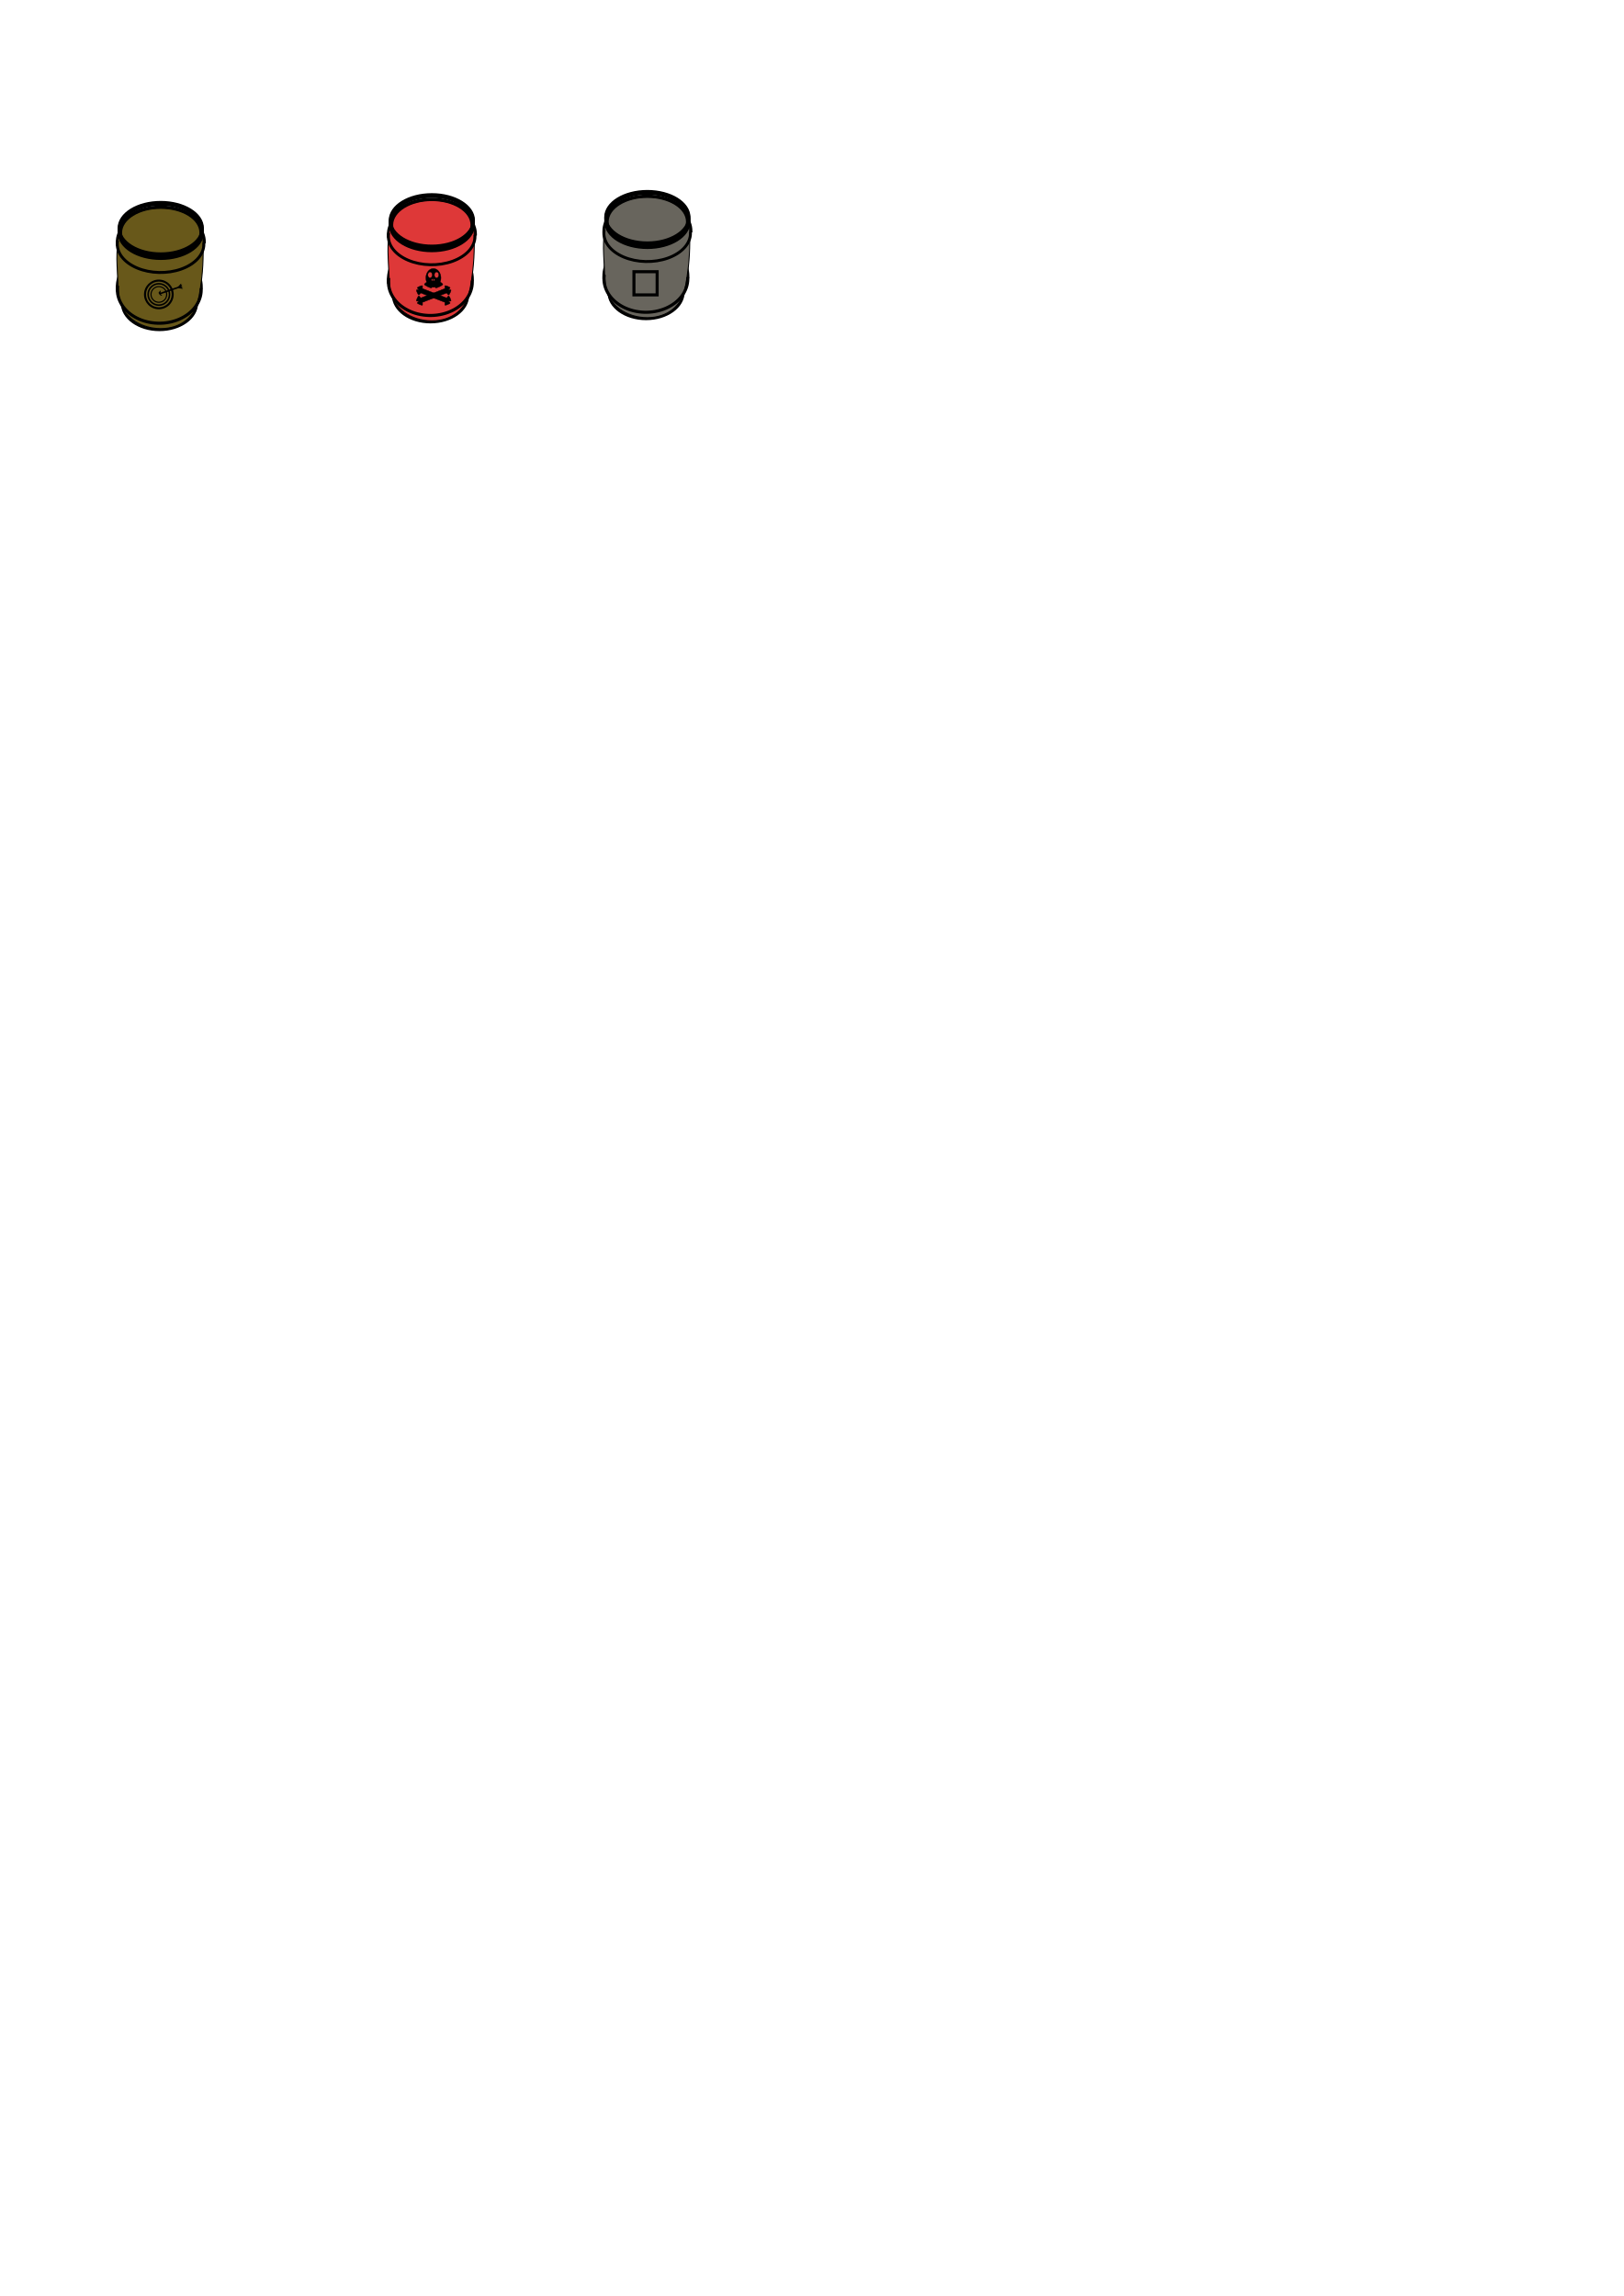
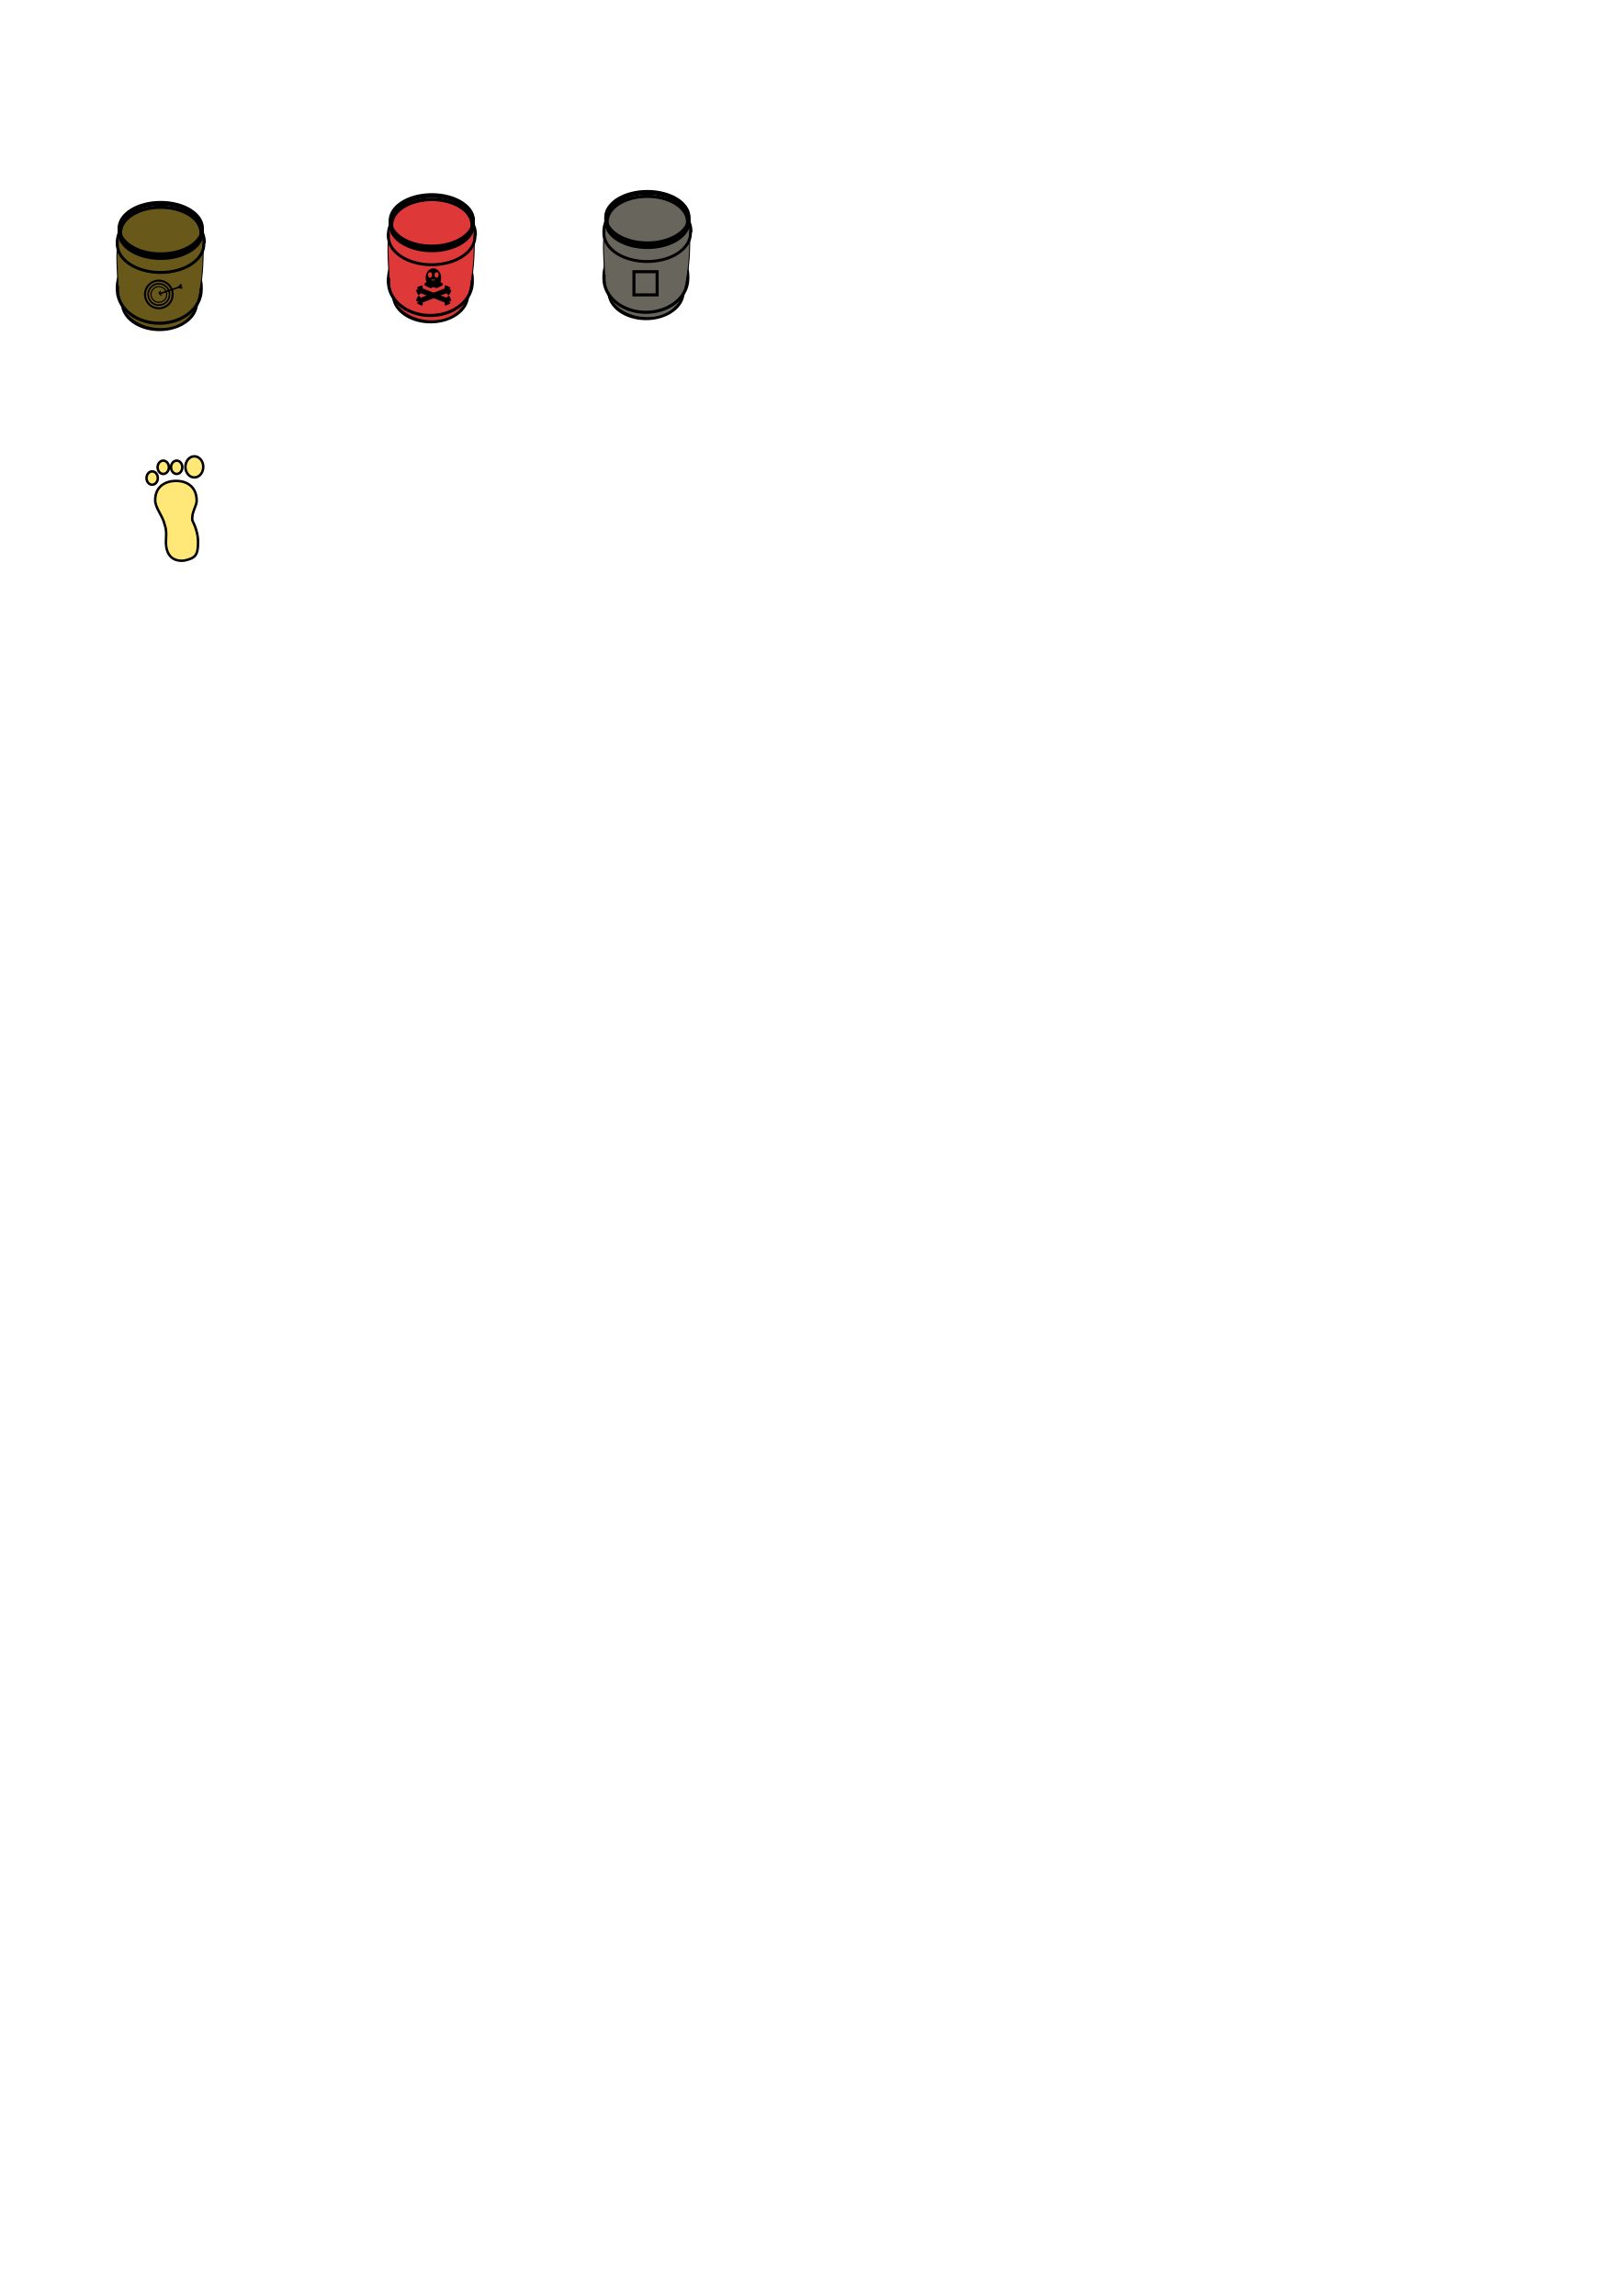
<svg xmlns="http://www.w3.org/2000/svg" width="210mm" height="297mm" viewBox="0 0 210 297" version="1.1" id="svg12677">
  <defs id="defs12671" />
  <g id="layer1">
    <path style="font-variation-settings:normal;opacity:1;vector-effect:none;fill:none;fill-opacity:1;stroke:#000000;stroke-width:0.391;stroke-linecap:square;stroke-linejoin:miter;stroke-miterlimit:4;stroke-dasharray:none;stroke-dashoffset:0;stroke-opacity:1;stop-color:#000000;stop-opacity:1" id="path13321" d="m 26.421,-31.28 a 5.621,3.983 0 0 1 -2.933,3.498 5.621,3.983 0 0 1 -5.738,-0.152 5.621,3.983 0 0 1 -2.555,-3.644" transform="scale(1,-1)" />
    <path style="font-variation-settings:normal;opacity:1;vector-effect:none;fill:none;fill-opacity:1;stroke:#000000;stroke-width:0.417;stroke-linecap:square;stroke-linejoin:miter;stroke-miterlimit:4;stroke-dasharray:none;stroke-dashoffset:0;stroke-opacity:1;stop-color:#000000;stop-opacity:1" id="path13319" d="m 26.016,-37.141 a 5.415,4.71 0 0 1 -2.825,4.136 5.415,4.71 0 0 1 -5.528,-0.18 5.415,4.71 0 0 1 -2.461,-4.309" transform="scale(1,-1)" />
    <ellipse style="font-variation-settings:normal;opacity:1;vector-effect:none;fill:none;fill-opacity:1;stroke:#000000;stroke-width:0.387;stroke-linecap:butt;stroke-linejoin:miter;stroke-miterlimit:4;stroke-dasharray:none;stroke-dashoffset:0;stroke-opacity:1;stop-color:#000000;stop-opacity:1" id="path13298" cx="20.622" cy="39.198" rx="4.803" ry="3.441" />
    <path id="path13240" style="font-variation-settings:normal;opacity:1;vector-effect:none;fill:#68581a;fill-opacity:1;stroke:#000000;stroke-width:0.126;stroke-linecap:butt;stroke-linejoin:miter;stroke-miterlimit:4;stroke-dasharray:none;stroke-dashoffset:0;stroke-opacity:1;stop-color:#000000;stop-opacity:1" d="m 18.806,29.964 -0.005,0.033 -3.177,0.026 H 15.387 c 0,0 -0.365,2.135 -0.247,4.328 0.109,2.02 0.146,3.961 0.306,4.268 0.328,2.218 2.622,3.886 5.344,3.886 2.688,-2.34e-4 4.494,-1.628 4.862,-3.813 0.069,-0.129 0.46,-2.215 0.575,-4.341 0.119,-2.194 -0.009,-4.328 -0.009,-4.328 h -0.237 l -3.177,-0.026 -0.005,-0.033 -1.996,0.017 z" />
    <ellipse style="fill:#000000;fill-opacity:1;stroke:#000000;stroke-width:0.032;stroke-miterlimit:4;stroke-dasharray:none;stroke-opacity:1;stop-color:#000000" id="ellipse13242" cx="20.79" cy="30.104" rx="5.383" ry="3.329" />
    <ellipse style="font-variation-settings:normal;opacity:1;vector-effect:none;fill:#68581a;fill-opacity:1;stroke:none;stroke-width:0.142;stroke-linecap:butt;stroke-linejoin:miter;stroke-miterlimit:4;stroke-dasharray:none;stroke-dashoffset:0;stroke-opacity:1;stop-color:#000000;stop-opacity:1" id="ellipse13267" cx="20.79" cy="30.104" rx="5" ry="3.092" />
    <ellipse style="fill:none;fill-opacity:1;stroke:#000000;stroke-width:0.387;stroke-miterlimit:4;stroke-dasharray:none;stroke-opacity:1;stop-color:#000000" id="ellipse13292" cx="20.79" cy="30.104" rx="5.383" ry="3.329" />
    <ellipse style="fill:none;fill-opacity:1;stroke:#000000;stroke-width:0.387;stroke-miterlimit:4;stroke-dasharray:none;stroke-opacity:1;stop-color:#000000" id="ellipse13294" cx="20.79" cy="29.749" rx="5.383" ry="3.329" />
    <ellipse style="fill:none;fill-opacity:1;stroke:#000000;stroke-width:0.387;stroke-miterlimit:4;stroke-dasharray:none;stroke-opacity:1;stop-color:#000000" id="ellipse13296" cx="20.79" cy="29.512" rx="5.383" ry="3.329" />
    <path style="font-variation-settings:normal;opacity:1;vector-effect:none;fill:none;fill-opacity:1;stroke:#000000;stroke-width:0.4;stroke-linecap:square;stroke-linejoin:miter;stroke-miterlimit:4;stroke-dasharray:none;stroke-dashoffset:0;stroke-opacity:1;stop-color:#000000;stop-opacity:1" id="path13317" d="m 26.022,37.485 a 5.421,4.327 0 0 1 -2.828,3.8 5.421,4.327 0 0 1 -5.534,-0.166 5.421,4.327 0 0 1 -2.464,-3.958" />
    <path style="font-variation-settings:normal;opacity:1;vector-effect:none;fill:none;fill-opacity:1;stroke:#000000;stroke-width:0.375;stroke-linecap:square;stroke-linejoin:miter;stroke-miterlimit:4;stroke-dasharray:none;stroke-dashoffset:0;stroke-opacity:1;stop-color:#000000;stop-opacity:1" id="path13323" d="m 26.37,31.58 a 5.602,3.67 0 0 1 -2.923,3.223 5.602,3.67 0 0 1 -5.718,-0.14 5.602,3.67 0 0 1 -2.546,-3.357" />
    <g id="g4672" transform="matrix(0.07490912,0,0,0.07490912,0.6633244,40.22817)">
      <g id="g4495-4" transform="translate(-0.5159247,-20.10833)">
        <circle style="font-variation-settings:normal;opacity:1;vector-effect:none;fill:#000000;fill-opacity:1;stroke:none;stroke-width:0.506;stroke-linecap:butt;stroke-linejoin:miter;stroke-miterlimit:4;stroke-dasharray:none;stroke-dashoffset:0;stroke-opacity:1;stop-color:#000000;stop-opacity:1" id="path4417-0" cx="265.906" cy="-8.467" r="25.628" />
        <circle style="font-variation-settings:normal;opacity:1;vector-effect:none;fill:#68581a;fill-opacity:1;stroke:none;stroke-width:0.438;stroke-linecap:butt;stroke-linejoin:miter;stroke-miterlimit:4;stroke-dasharray:none;stroke-dashoffset:0;stroke-opacity:1;stop-color:#000000;stop-opacity:1" id="circle4419-4" cx="265.906" cy="-8.467" r="22.189" />
        <circle style="font-variation-settings:normal;opacity:1;vector-effect:none;fill:#000000;fill-opacity:1;stroke:none;stroke-width:0.391;stroke-linecap:butt;stroke-linejoin:miter;stroke-miterlimit:4;stroke-dasharray:none;stroke-dashoffset:0;stroke-opacity:1;stop-color:#000000;stop-opacity:1" id="circle4421-6" cx="265.906" cy="-8.467" r="19.808" />
        <circle style="font-variation-settings:normal;opacity:1;vector-effect:none;fill:#68581a;fill-opacity:1;stroke:none;stroke-width:0.438;stroke-linecap:butt;stroke-linejoin:miter;stroke-miterlimit:4;stroke-dasharray:none;stroke-dashoffset:0;stroke-opacity:1;stop-color:#000000;stop-opacity:1" id="circle4423-7" cx="265.906" cy="-8.467" r="17.149" />
        <circle style="font-variation-settings:normal;opacity:1;vector-effect:none;fill:#000000;fill-opacity:1;stroke:none;stroke-width:0.287;stroke-linecap:butt;stroke-linejoin:miter;stroke-miterlimit:4;stroke-dasharray:none;stroke-dashoffset:0;stroke-opacity:1;stop-color:#000000;stop-opacity:1" id="circle4425-5" cx="265.906" cy="-8.467" r="14.516" />
        <circle style="font-variation-settings:normal;opacity:1;vector-effect:none;fill:#68581a;fill-opacity:1;stroke:none;stroke-width:0.438;stroke-linecap:butt;stroke-linejoin:miter;stroke-miterlimit:4;stroke-dasharray:none;stroke-dashoffset:0;stroke-opacity:1;stop-color:#000000;stop-opacity:1" id="circle4427-6" cx="265.906" cy="-8.467" r="12.568" />
      </g>
      <g id="g4487-1" transform="matrix(0.4103806,-0.1394762,0.1394762,0.4103806,150.7078,-13.33227)">
        <rect style="font-variation-settings:normal;opacity:1;vector-effect:none;fill:#000000;fill-opacity:1;stroke:none;stroke-width:0.35;stroke-linecap:butt;stroke-linejoin:miter;stroke-miterlimit:4;stroke-dasharray:none;stroke-dashoffset:0;stroke-opacity:1;stop-color:#000000;stop-opacity:1" id="rect4436-3" width="82.88" height="6.174" x="265.105" y="47.146" rx="0" ry="0" />
        <path id="path4434-61" style="fill:#000000;fill-opacity:1;stroke:none;stroke-width:0.265px;stroke-linecap:butt;stroke-linejoin:miter;stroke-opacity:1" d="m 273.579,39.158 -19.38,10.528 -2.052,0.501 0.564,0.306 -0.564,0.306 2.052,0.501 19.38,10.528 -3.7,-6.694 c -0.215,-0.509 -0.484,-4.641 -0.484,-4.641 l 0.484,-4.641 z" />
        <path id="rect4438-5" style="font-variation-settings:normal;opacity:1;vector-effect:none;fill:#000000;fill-opacity:1;stroke:none;stroke-width:1.323;stroke-linecap:butt;stroke-linejoin:miter;stroke-miterlimit:4;stroke-dasharray:none;stroke-dashoffset:0;stroke-opacity:1;stop-color:#000000;stop-opacity:1" d="m 1034,148 -73.246,39.789 -7.754,1.895 2.133,1.158 -0.141,0.076 h 63.201 c -2e-4,-0.002 -0.01,-0.076 -0.01,-0.076 l 1.83,-17.541 z" transform="scale(0.2645833)" />
        <path id="path4429-0" style="font-variation-settings:normal;opacity:1;vector-effect:none;fill:#000000;fill-opacity:1;stroke:none;stroke-width:0.265px;stroke-linecap:butt;stroke-linejoin:miter;stroke-miterlimit:4;stroke-dasharray:none;stroke-dashoffset:0;stroke-opacity:1;stop-color:#000000;stop-opacity:1" d="m 360.098,39.423 -19.38,10.528 -2.052,0.501 0.564,0.306 -0.564,0.306 2.052,0.501 19.38,10.528 -3.7,-6.694 6.081,1.486 -6.565,-6.127 6.565,-6.127 -6.081,1.486 z" />
        <path id="path4460-6" style="font-variation-settings:normal;opacity:1;vector-effect:none;fill:#000000;fill-opacity:1;stroke:none;stroke-width:1.323;stroke-linecap:butt;stroke-linejoin:miter;stroke-miterlimit:4;stroke-dasharray:none;stroke-dashoffset:0;stroke-opacity:1;stop-color:#000000;stop-opacity:1" d="m 1361,149 -73.246,39.789 -2.926,0.715 h 62.865 L 1370,168.684 l -22.982,5.617 z" transform="scale(0.2645833)" />
      </g>
      <path id="path4509-3" style="font-variation-settings:normal;opacity:1;vector-effect:none;fill:#68581a;fill-opacity:1;stroke:none;stroke-width:0.438;stroke-linecap:butt;stroke-linejoin:miter;stroke-miterlimit:4;stroke-dasharray:none;stroke-dashoffset:0;stroke-opacity:1;stop-color:#000000;stop-opacity:1" d="m 264.879,-39.813 a 11.132,11.132 0 0 0 -9.458,11.005 11.132,11.132 0 0 0 11.132,11.132 11.132,11.132 0 0 0 10.28,-6.862 11.132,11.132 0 0 1 -1.674,0.127 11.132,11.132 0 0 1 -11.132,-11.132 11.132,11.132 0 0 1 0.852,-4.27 z" />
    </g>
    <path style="font-variation-settings:normal;vector-effect:none;fill:none;fill-opacity:1;stroke:#000000;stroke-width:0.391;stroke-linecap:square;stroke-linejoin:miter;stroke-miterlimit:4;stroke-dasharray:none;stroke-dashoffset:0;stroke-opacity:1;stop-color:#000000" id="path13321-6" transform="scale(1,-1)" d="m 61.483,-30.278 a 5.621,3.983 0 0 1 -2.933,3.498 5.621,3.983 0 0 1 -5.738,-0.152 5.621,3.983 0 0 1 -2.555,-3.644" />
    <path style="font-variation-settings:normal;vector-effect:none;fill:none;fill-opacity:1;stroke:#000000;stroke-width:0.417;stroke-linecap:square;stroke-linejoin:miter;stroke-miterlimit:4;stroke-dasharray:none;stroke-dashoffset:0;stroke-opacity:1;stop-color:#000000" id="path13319-6" transform="scale(1,-1)" d="m 61.078,-36.139 a 5.415,4.71 0 0 1 -2.825,4.136 5.415,4.71 0 0 1 -5.528,-0.18 5.415,4.71 0 0 1 -2.461,-4.309" />
    <ellipse style="font-variation-settings:normal;vector-effect:none;fill:none;fill-opacity:1;stroke:#000000;stroke-width:0.387;stroke-linecap:butt;stroke-linejoin:miter;stroke-miterlimit:4;stroke-dasharray:none;stroke-dashoffset:0;stroke-opacity:1;stop-color:#000000" id="path13298-7" cx="55.684" cy="38.196" rx="4.803" ry="3.441" />
    <path id="path13240-1" style="font-variation-settings:normal;vector-effect:none;fill:#de3838;fill-opacity:1;stroke:#000000;stroke-width:0.126;stroke-linecap:butt;stroke-linejoin:miter;stroke-miterlimit:4;stroke-dasharray:none;stroke-dashoffset:0;stroke-opacity:1;stop-color:#000000" d="m 53.868,28.962 -0.005,0.033 -3.177,0.026 H 50.449 c 0,0 -0.365,2.135 -0.247,4.328 0.109,2.02 0.146,3.961 0.306,4.268 0.328,2.218 2.622,3.886 5.344,3.886 2.688,-2.34e-4 4.494,-1.628 4.862,-3.813 0.069,-0.129 0.46,-2.215 0.575,-4.341 0.119,-2.194 -0.009,-4.328 -0.009,-4.328 h -0.237 l -3.177,-0.026 -0.005,-0.033 -1.996,0.017 z" />
    <ellipse style="fill:#000000;fill-opacity:1;stroke:#000000;stroke-width:0.032;stroke-miterlimit:4;stroke-dasharray:none;stroke-opacity:1;stop-color:#000000" id="ellipse13242-5" cx="55.852" cy="29.102" rx="5.383" ry="3.329" />
    <ellipse style="font-variation-settings:normal;vector-effect:none;fill:#de3838;fill-opacity:1;stroke:none;stroke-width:0.142;stroke-linecap:butt;stroke-linejoin:miter;stroke-miterlimit:4;stroke-dasharray:none;stroke-dashoffset:0;stroke-opacity:1;stop-color:#000000" id="ellipse13267-3" cx="55.852" cy="29.102" rx="5" ry="3.092" />
    <ellipse style="fill:none;fill-opacity:1;stroke:#000000;stroke-width:0.387;stroke-miterlimit:4;stroke-dasharray:none;stroke-opacity:1;stop-color:#000000" id="ellipse13292-3" cx="55.852" cy="29.102" rx="5.383" ry="3.329" />
    <ellipse style="fill:none;fill-opacity:1;stroke:#000000;stroke-width:0.387;stroke-miterlimit:4;stroke-dasharray:none;stroke-opacity:1;stop-color:#000000" id="ellipse13294-8" cx="55.852" cy="28.747" rx="5.383" ry="3.329" />
    <ellipse style="fill:none;fill-opacity:1;stroke:#000000;stroke-width:0.387;stroke-miterlimit:4;stroke-dasharray:none;stroke-opacity:1;stop-color:#000000" id="ellipse13296-9" cx="55.852" cy="28.509" rx="5.383" ry="3.329" />
    <path style="font-variation-settings:normal;vector-effect:none;fill:none;fill-opacity:1;stroke:#000000;stroke-width:0.4;stroke-linecap:square;stroke-linejoin:miter;stroke-miterlimit:4;stroke-dasharray:none;stroke-dashoffset:0;stroke-opacity:1;stop-color:#000000" id="path13317-9" d="m 61.084,36.483 a 5.421,4.327 0 0 1 -2.828,3.8 5.421,4.327 0 0 1 -5.534,-0.166 5.421,4.327 0 0 1 -2.464,-3.958" />
    <path style="font-variation-settings:normal;vector-effect:none;fill:none;fill-opacity:1;stroke:#000000;stroke-width:0.375;stroke-linecap:square;stroke-linejoin:miter;stroke-miterlimit:4;stroke-dasharray:none;stroke-dashoffset:0;stroke-opacity:1;stop-color:#000000" id="path13323-5" d="m 61.433,30.578 a 5.602,3.67 0 0 1 -2.923,3.223 5.602,3.67 0 0 1 -5.718,-0.14 5.602,3.67 0 0 1 -2.546,-3.357" />
    <g id="g14447" transform="matrix(0.2878451,0,0,0.2878451,36.34678,33.11594)">
      <g id="g3052-1" transform="matrix(0.1912989,0,0,0.1912989,90.87617,-19.10009)" style="fill:#000000;fill-opacity:1">
        <path transform="matrix(0.2645833,0,0,0.2645833,0,106.2354)" id="path2394-6" d="M -442.857,86.715 A 67.143,83.571 0 0 0 -510,170.285 a 67.143,83.571 0 0 0 7.107,37.359 c -11.317,8.241 -20.57,16.68 -20.311,20.318 0.613,8.597 57.455,36.225 64.594,31.396 1.231,-0.833 2.107,-3.423 2.689,-7.115 a 67.143,83.571 0 0 0 13.062,1.613 67.143,83.571 0 0 0 16.379,-2.604 c 0.576,4.237 1.507,7.198 2.848,8.105 7.139,4.829 63.981,-22.8 64.594,-31.396 0.28,-3.931 -10.536,-13.461 -23.078,-22.297 a 67.143,83.571 0 0 0 6.4,-35.381 67.143,83.571 0 0 0 -67.143,-83.57 z M -472.5,117.428 a 19.643,26.429 0 0 1 19.643,26.43 A 19.643,26.429 0 0 1 -472.5,170.285 19.643,26.429 0 0 1 -492.143,143.857 19.643,26.429 0 0 1 -472.5,117.428 Z m 58,0 a 19.643,26.429 0 0 1 19.643,26.43 A 19.643,26.429 0 0 1 -414.5,170.285 19.643,26.429 0 0 1 -434.143,143.857 19.643,26.429 0 0 1 -414.5,117.428 Z m -34.576,60.637 c 0.174,-0.013 0.316,0.012 0.42,0.078 1.661,1.056 2.476,18.349 0.926,19.65 -1.55,1.302 -13.731,-6.445 -13.842,-8.803 -0.104,-2.211 9.879,-10.739 12.496,-10.926 z m 7.451,0 c 2.617,0.187 12.6,8.715 12.496,10.926 -0.111,2.358 -12.294,10.104 -13.844,8.803 -1.55,-1.302 -0.733,-18.594 0.928,-19.65 0.104,-0.066 0.245,-0.091 0.42,-0.078 z" style="opacity:1;vector-effect:none;fill:#000000;fill-opacity:1;stroke:#000000;stroke-width:2.888;stroke-linecap:round;stroke-linejoin:round;stroke-miterlimit:4;stroke-dasharray:none;stroke-dashoffset:0;stroke-opacity:1" />
      </g>
      <path style="vector-effect:none;fill:#000000;fill-opacity:1;stroke:#000000;stroke-width:0.182;stroke-linecap:round;stroke-linejoin:round;stroke-miterlimit:4;stroke-dasharray:none;stroke-dashoffset:0;stroke-opacity:1" d="m 61.848,17.935 c -0.324,0.142 -1.177,2.014 -1.01,2.249 0.083,0.118 0.637,0.131 1.201,0.083 -0.448,0.345 -0.848,0.729 -0.83,0.872 0.037,0.296 2.054,1.143 2.291,0.963 0.12,-0.091 0.109,-0.689 0.034,-1.273 l 10.901,-4.236 c 0.339,0.482 0.735,0.93 0.885,0.916 0.297,-0.027 1.212,-2.014 1.04,-2.258 -0.074,-0.105 -0.524,-0.127 -1.021,-0.097 l -0.038,-0.098 c 0.387,-0.313 0.704,-0.633 0.688,-0.76 -0.037,-0.296 -2.054,-1.144 -2.291,-0.963 -0.121,0.092 -0.109,0.702 -0.031,1.293 l -10.892,4.233 c -0.342,-0.488 -0.745,-0.947 -0.896,-0.933 -0.009,9.27e-4 -0.019,0.004 -0.03,0.008 z" id="rect3092" />
      <path style="vector-effect:none;fill:#000000;fill-opacity:1;stroke:#000000;stroke-width:0.182;stroke-linecap:round;stroke-linejoin:round;stroke-miterlimit:4;stroke-dasharray:none;stroke-dashoffset:0;stroke-opacity:1" d="m 75.35,17.935 c 0.324,0.142 1.177,2.014 1.01,2.249 -0.083,0.118 -0.637,0.131 -1.201,0.083 0.448,0.345 0.848,0.729 0.83,0.872 -0.037,0.296 -2.054,1.143 -2.291,0.963 -0.12,-0.091 -0.109,-0.689 -0.034,-1.273 L 62.763,16.593 c -0.339,0.482 -0.735,0.93 -0.885,0.916 -0.297,-0.027 -1.212,-2.014 -1.04,-2.258 0.074,-0.105 0.524,-0.127 1.021,-0.097 l 0.038,-0.098 c -0.387,-0.313 -0.704,-0.633 -0.688,-0.76 0.037,-0.296 2.054,-1.144 2.291,-0.963 0.121,0.092 0.109,0.702 0.031,1.293 l 10.892,4.233 c 0.342,-0.488 0.745,-0.947 0.896,-0.933 0.009,9.27e-4 0.019,0.004 0.03,0.008 z" id="path14441" />
    </g>
    <rect style="fill:#82c4ae;fill-opacity:1;stroke-width:0.036;stop-color:#000000" id="rect15022" width="9.024" height="12.316" x="-17.141" y="23.347" rx="0" ry="0" />
    <path id="rect15024" style="font-variation-settings:normal;vector-effect:none;fill:#aec4bd;fill-opacity:1;stroke-width:0.037;stroke-linecap:butt;stroke-linejoin:miter;stroke-miterlimit:4;stroke-dasharray:none;stroke-dashoffset:0;stroke-opacity:1;stop-color:#000000" d="m -17.141,35.663 h 9.024 l -0.898,0.992 h -7.182 z" />
    <path id="path15027" style="font-variation-settings:normal;vector-effect:none;fill:#94e0c7;fill-opacity:1;stroke-width:0.037;stroke-linecap:butt;stroke-linejoin:miter;stroke-miterlimit:4;stroke-dasharray:none;stroke-dashoffset:0;stroke-opacity:1;stop-color:#000000" d="m -8.116,23.397 h -9.024 l 0.898,-1.521 h 7.182 z" />
    <path id="path13240-9" style="font-variation-settings:normal;vector-effect:none;fill:#82c4ae;fill-opacity:1;stroke:#000000;stroke-width:0.1;stroke-linecap:butt;stroke-linejoin:miter;stroke-miterlimit:4;stroke-dasharray:none;stroke-dashoffset:0;stroke-opacity:1;stop-color:#000000" d="m -11.559,-6.391 -0.004,0.031 -2.112,0.025 h -0.017 -0.14 -5.16e-4 c 0,0 -0.052,1.291 -0.035,2.867 5e-5,0.004 -5.1e-5,0.008 0,0.012 -0.004,0.283 -0.003,0.575 0.003,0.869 0.002,0.12 0.003,0.24 0.008,0.362 0.036,0.959 0.061,2.176 0.089,3.19 0.029,1.014 0.061,1.824 0.114,1.97 0.008,0.065 0.024,0.133 0.046,0.202 0.381,1.555 1.931,2.367 3.384,2.381 1.68e-4,1.4e-5 3.48e-4,-1.3e-5 5.16e-4,0 0.021,-4.7e-5 0.041,-0.003 0.061,-0.003 0.021,4.15e-4 0.041,0.003 0.062,0.003 1.452,-0.014 3.003,-0.826 3.384,-2.381 0.022,-0.069 0.038,-0.137 0.046,-0.202 0.013,-0.036 0.025,-0.114 0.036,-0.226 0.033,-0.337 0.057,-0.983 0.078,-1.743 0.029,-1.014 0.053,-2.23 0.089,-3.19 0.008,-0.21 0.012,-0.418 0.013,-0.623 1.4e-5,-0.002 -1.2e-5,-0.004 0,-0.005 3e-6,-3.65e-4 -2e-6,-7.16e-4 0,-0.001 0.002,-0.208 3.43e-4,-0.412 -0.003,-0.614 0.004,-0.379 0.004,-0.74 0.002,-1.072 -6.7e-5,-0.01 7.2e-5,-0.023 0,-0.033 -0.007,-1.032 -0.037,-1.762 -0.037,-1.762 h -0.14 -0.018 l -2.112,-0.025 -0.004,-0.031 h -5.15e-4 l -0.07,5.43e-4 -0.07,5.39e-4 v -0.001 h -5.16e-4 l -1.257,0.015 -1.257,-0.015 h -5.17e-4 v 0.001 l -0.139,-0.001 z" />
    <path id="ellipse13267-5" style="font-variation-settings:normal;vector-effect:none;fill:#94e0c7;fill-opacity:1;stroke:#000000;stroke-width:0.091;stroke-linecap:butt;stroke-linejoin:miter;stroke-miterlimit:4;stroke-dasharray:none;stroke-dashoffset:0;stroke-opacity:1;stop-color:#000000" d="m -10.284,-7.979 c -0.689,0.004 -1.362,0.098 -1.942,0.269 l -1.238,0.236 c 0.013,0.042 -0.471,1.102 -0.459,1.193 4.23e-4,0.937 1.653,1.697 3.692,1.697 2.038,-1.198e-4 3.691,-0.76 3.691,-1.697 6.59e-5,-0.006 6.59e-5,-0.012 0,-0.018 l 0.067,-0.033 -0.087,-0.128 c 0.065,0.091 -0.436,-1.063 -0.491,-1.112 l -0.39,0.153 -0.52,-0.202 c -0.649,-0.233 -1.448,-0.359 -2.27,-0.359 -0.018,-5.77e-5 -0.035,-5.77e-5 -0.053,10e-8 z" />
    <path id="ellipse15324" style="font-variation-settings:normal;vector-effect:none;fill:#aec4bd;fill-opacity:1;stroke:#000000;stroke-width:0.086;stroke-linecap:butt;stroke-linejoin:miter;stroke-miterlimit:4;stroke-dasharray:none;stroke-dashoffset:0;stroke-opacity:1;stop-color:#000000" d="m -13.447,3.583 a 3.412,1.64 0 0 0 -0.125,0.439 3.412,1.64 0 0 0 3.412,1.64 3.412,1.64 0 0 0 3.412,-1.64 3.412,1.64 0 0 0 -0.125,-0.439 3.412,1.64 0 0 1 -3.287,1.201 3.412,1.64 0 0 1 -3.287,-1.201 z" />
    <g id="g15367" transform="translate(-17.29241,-13.94732)">
      <ellipse style="font-variation-settings:normal;vector-effect:none;fill:#d4e0dc;fill-opacity:1;stroke:#94a7a1;stroke-width:0.085;stroke-linecap:butt;stroke-linejoin:miter;stroke-miterlimit:4;stroke-dasharray:none;stroke-dashoffset:0;stroke-opacity:1;stop-color:#000000" id="ellipse15349" cx="7.061" cy="6.608" rx="3.222" ry="1.7" />
      <path id="path15351" style="font-variation-settings:normal;opacity:1;vector-effect:none;fill:#d4e0dc;fill-opacity:1;stroke:#94a7a1;stroke-width:0.048;stroke-linecap:butt;stroke-linejoin:miter;stroke-miterlimit:4;stroke-dasharray:none;stroke-dashoffset:0;stroke-opacity:1;stop-color:#000000;stop-opacity:1" d="m 4.824,5.723 a 1.882,0.533 8.841 0 0 0.528,0.821 1.882,0.533 8.841 0 0 2.579,0.215 1.882,0.533 8.841 0 0 -0.528,-0.821 1.882,0.533 8.841 0 0 -2.579,-0.215 z m 0.404,0.146 a 0.722,0.227 0 0 1 1.02,0.01 0.722,0.227 0 0 1 -0.031,0.32 0.722,0.227 0 0 1 -1.02,-0.01 0.722,0.227 0 0 1 0.031,-0.32 z m 1.292,0.431 a 0.722,0.227 0 0 1 1.02,0.01 0.722,0.227 0 0 1 -0.031,0.32 0.722,0.227 0 0 1 -1.02,-0.01 0.722,0.227 0 0 1 0.031,-0.32 z" />
      <ellipse style="font-variation-settings:normal;opacity:1;vector-effect:none;fill:#d4e0dc;fill-opacity:1;stroke:#94a7a1;stroke-width:0.082;stroke-linecap:butt;stroke-linejoin:miter;stroke-miterlimit:4;stroke-dasharray:none;stroke-dashoffset:0;stroke-opacity:1;stop-color:#000000;stop-opacity:1" id="path15359" cx="9.64" cy="10.789" rx="0.961" ry="0.518" transform="matrix(0.9250342,-0.3798838,0,1,0,0)" />
    </g>
    <path style="font-variation-settings:normal;opacity:1;vector-effect:none;fill:none;fill-opacity:1;stroke:#000000;stroke-width:0.391;stroke-linecap:square;stroke-linejoin:miter;stroke-miterlimit:4;stroke-dasharray:none;stroke-dashoffset:0;stroke-opacity:1;stop-color:#000000;stop-opacity:1" id="path16040" d="m 89.354,-29.863 a 5.621,3.983 0 0 1 -2.933,3.498 5.621,3.983 0 0 1 -5.738,-0.152 5.621,3.983 0 0 1 -2.555,-3.644" transform="scale(1,-1)" />
    <path style="font-variation-settings:normal;opacity:1;vector-effect:none;fill:none;fill-opacity:1;stroke:#000000;stroke-width:0.417;stroke-linecap:square;stroke-linejoin:miter;stroke-miterlimit:4;stroke-dasharray:none;stroke-dashoffset:0;stroke-opacity:1;stop-color:#000000;stop-opacity:1" id="path16042" d="m 88.949,-35.724 a 5.415,4.71 0 0 1 -2.825,4.136 5.415,4.71 0 0 1 -5.528,-0.18 5.415,4.71 0 0 1 -2.461,-4.309" transform="scale(1,-1)" />
    <ellipse style="font-variation-settings:normal;opacity:1;vector-effect:none;fill:none;fill-opacity:1;stroke:#000000;stroke-width:0.387;stroke-linecap:butt;stroke-linejoin:miter;stroke-miterlimit:4;stroke-dasharray:none;stroke-dashoffset:0;stroke-opacity:1;stop-color:#000000;stop-opacity:1" id="ellipse16044" cx="83.555" cy="37.78" rx="4.803" ry="3.441" />
    <path id="path16046" style="font-variation-settings:normal;opacity:1;vector-effect:none;fill:#68655d;fill-opacity:1;stroke:#000000;stroke-width:0.126;stroke-linecap:butt;stroke-linejoin:miter;stroke-miterlimit:4;stroke-dasharray:none;stroke-dashoffset:0;stroke-opacity:1;stop-color:#000000;stop-opacity:1" d="m 81.739,28.547 -0.005,0.033 -3.177,0.026 h -0.237 c 0,0 -0.365,2.135 -0.247,4.328 0.109,2.02 0.146,3.961 0.306,4.268 0.328,2.218 2.622,3.886 5.344,3.886 2.688,-2.34e-4 4.494,-1.628 4.862,-3.813 0.069,-0.129 0.46,-2.215 0.575,-4.341 0.119,-2.194 -0.009,-4.328 -0.009,-4.328 h -0.237 l -3.177,-0.026 -0.005,-0.033 -1.996,0.017 z" />
    <ellipse style="fill:#000000;fill-opacity:1;stroke:#000000;stroke-width:0.032;stroke-miterlimit:4;stroke-dasharray:none;stroke-opacity:1;stop-color:#000000" id="ellipse16048" cx="83.723" cy="28.687" rx="5.383" ry="3.329" />
    <ellipse style="font-variation-settings:normal;opacity:1;vector-effect:none;fill:#68655d;fill-opacity:1;stroke:none;stroke-width:0.142;stroke-linecap:butt;stroke-linejoin:miter;stroke-miterlimit:4;stroke-dasharray:none;stroke-dashoffset:0;stroke-opacity:1;stop-color:#000000;stop-opacity:1" id="ellipse16050" cx="83.723" cy="28.687" rx="5" ry="3.092" />
    <ellipse style="fill:none;fill-opacity:1;stroke:#000000;stroke-width:0.387;stroke-miterlimit:4;stroke-dasharray:none;stroke-opacity:1;stop-color:#000000" id="ellipse16052" cx="83.723" cy="28.687" rx="5.383" ry="3.329" />
    <ellipse style="fill:none;fill-opacity:1;stroke:#000000;stroke-width:0.387;stroke-miterlimit:4;stroke-dasharray:none;stroke-opacity:1;stop-color:#000000" id="ellipse16054" cx="83.723" cy="28.331" rx="5.383" ry="3.329" />
    <ellipse style="fill:none;fill-opacity:1;stroke:#000000;stroke-width:0.387;stroke-miterlimit:4;stroke-dasharray:none;stroke-opacity:1;stop-color:#000000" id="ellipse16056" cx="83.723" cy="28.094" rx="5.383" ry="3.329" />
    <path style="font-variation-settings:normal;opacity:1;vector-effect:none;fill:none;fill-opacity:1;stroke:#000000;stroke-width:0.4;stroke-linecap:square;stroke-linejoin:miter;stroke-miterlimit:4;stroke-dasharray:none;stroke-dashoffset:0;stroke-opacity:1;stop-color:#000000;stop-opacity:1" id="path16058" d="M 88.955,36.067 A 5.421,4.327 0 0 1 86.126,39.867 5.421,4.327 0 0 1 80.593,39.702 5.421,4.327 0 0 1 78.129,35.743" />
    <path style="font-variation-settings:normal;opacity:1;vector-effect:none;fill:none;fill-opacity:1;stroke:#000000;stroke-width:0.375;stroke-linecap:square;stroke-linejoin:miter;stroke-miterlimit:4;stroke-dasharray:none;stroke-dashoffset:0;stroke-opacity:1;stop-color:#000000;stop-opacity:1" id="path16060" d="m 89.303,30.163 a 5.602,3.67 0 0 1 -2.923,3.223 5.602,3.67 0 0 1 -5.718,-0.14 5.602,3.67 0 0 1 -2.546,-3.357" />
    <rect style="font-variation-settings:normal;opacity:1;vector-effect:none;fill:#68655d;fill-opacity:1;stroke:#000000;stroke-width:0.394;stroke-linecap:butt;stroke-linejoin:miter;stroke-miterlimit:4;stroke-dasharray:none;stroke-dashoffset:0;stroke-opacity:1;stop-color:#000000;stop-opacity:1" id="rect16092" width="3" height="3" x="81.99" y="35.146" />
    <path style="fill:none;stroke:#aec4bd;stroke-width:0.265;stroke-linecap:round;stroke-linejoin:miter;stroke-miterlimit:4;stroke-dasharray:none;stroke-opacity:1" d="M -9.061,22.127 H -16.243" id="path15052" />
    <path id="rect2397" style="fill:none;fill-opacity:1;stroke-width:0.892;stop-color:#000000;stroke:#233aff;stroke-opacity:1;stroke-miterlimit:4;stroke-dasharray:none" d="M -61.391 82.682 L -64.67 88.24 L -64.783 88.24 L -64.783 88.432 L -64.783 134.789 L -61.211 138.539 L -34.068 138.539 L -30.676 134.789 L -30.676 88.432 L -30.676 88.24 L -30.795 88.24 L -34.248 82.682 L -61.391 82.682 z " transform="scale(0.2645833)" />
+     <g id="g8343" style="fill:#ffe778;fill-opacity:1;stroke:#000000;stroke-width:0.6;stroke-miterlimit:4;stroke-dasharray:none;stroke-opacity:1" transform="matrix(0.5341721,0,0,0.5341721,14.89189,15.87072)">
+       <path id="path5906" style="font-variation-settings:normal;opacity:1;vector-effect:none;fill:#ffe778;fill-opacity:1;stroke:#000000;stroke-width:2.268;stroke-linecap:butt;stroke-linejoin:miter;stroke-miterlimit:4;stroke-dasharray:none;stroke-dashoffset:0;stroke-opacity:1;stop-color:#000000;stop-opacity:1" d="m 55.879,327.857 c -10.348,-4e-5 -19.241,5.368 -19.241,17.597 6.48e-4,7.394 6.912,14.047 8.831,22.954 1.929,5.678 1.01,10.517 1.01,15.502 1.29e-4,12.229 6.621,18.102 16.969,16.839 10.095,-2.273 12.423,-4.863 12.423,-17.092 -2.12e-4,-7.394 -2.365,-13.794 -5.294,-19.923 -0.667,-7.446 4.039,-12.79 4.039,-17.775 -1.29e-4,-12.229 -8.389,-18.102 -18.736,-18.102 z" transform="scale(0.2645833)" />
+       <ellipse style="font-variation-settings:normal;opacity:1;vector-effect:none;fill:#ffe778;fill-opacity:1;stroke:#000000;stroke-width:0.6;stroke-linecap:butt;stroke-linejoin:miter;stroke-miterlimit:4;stroke-dasharray:none;stroke-dashoffset:0;stroke-opacity:1;stop-color:#000000;stop-opacity:1" id="ellipse5910" cx="8.964" cy="86.055" rx="1.367" ry="1.615" />
+       <ellipse style="font-variation-settings:normal;opacity:1;vector-effect:none;fill:#ffe778;fill-opacity:1;stroke:#000000;stroke-width:0.6;stroke-linecap:butt;stroke-linejoin:miter;stroke-miterlimit:4;stroke-dasharray:none;stroke-dashoffset:0;stroke-opacity:1;stop-color:#000000;stop-opacity:1" id="ellipse5912" cx="11.647" cy="83.447" rx="1.367" ry="1.615" />
+       <ellipse style="font-variation-settings:normal;opacity:1;vector-effect:none;fill:#ffe778;fill-opacity:1;stroke:#000000;stroke-width:0.6;stroke-linecap:butt;stroke-linejoin:miter;stroke-miterlimit:4;stroke-dasharray:none;stroke-dashoffset:0;stroke-opacity:1;stop-color:#000000;stop-opacity:1" id="ellipse5914" cx="14.898" cy="83.447" rx="1.367" ry="1.615" />
+       <ellipse style="font-variation-settings:normal;opacity:1;vector-effect:none;fill:#ffe778;fill-opacity:1;stroke:#000000;stroke-width:0.6;stroke-linecap:butt;stroke-linejoin:miter;stroke-miterlimit:4;stroke-dasharray:none;stroke-dashoffset:0;stroke-opacity:1;stop-color:#000000;stop-opacity:1" id="ellipse5916" cx="19.175" cy="83.352" rx="2.166" ry="2.56" />
+     </g>
  </g>
</svg>
